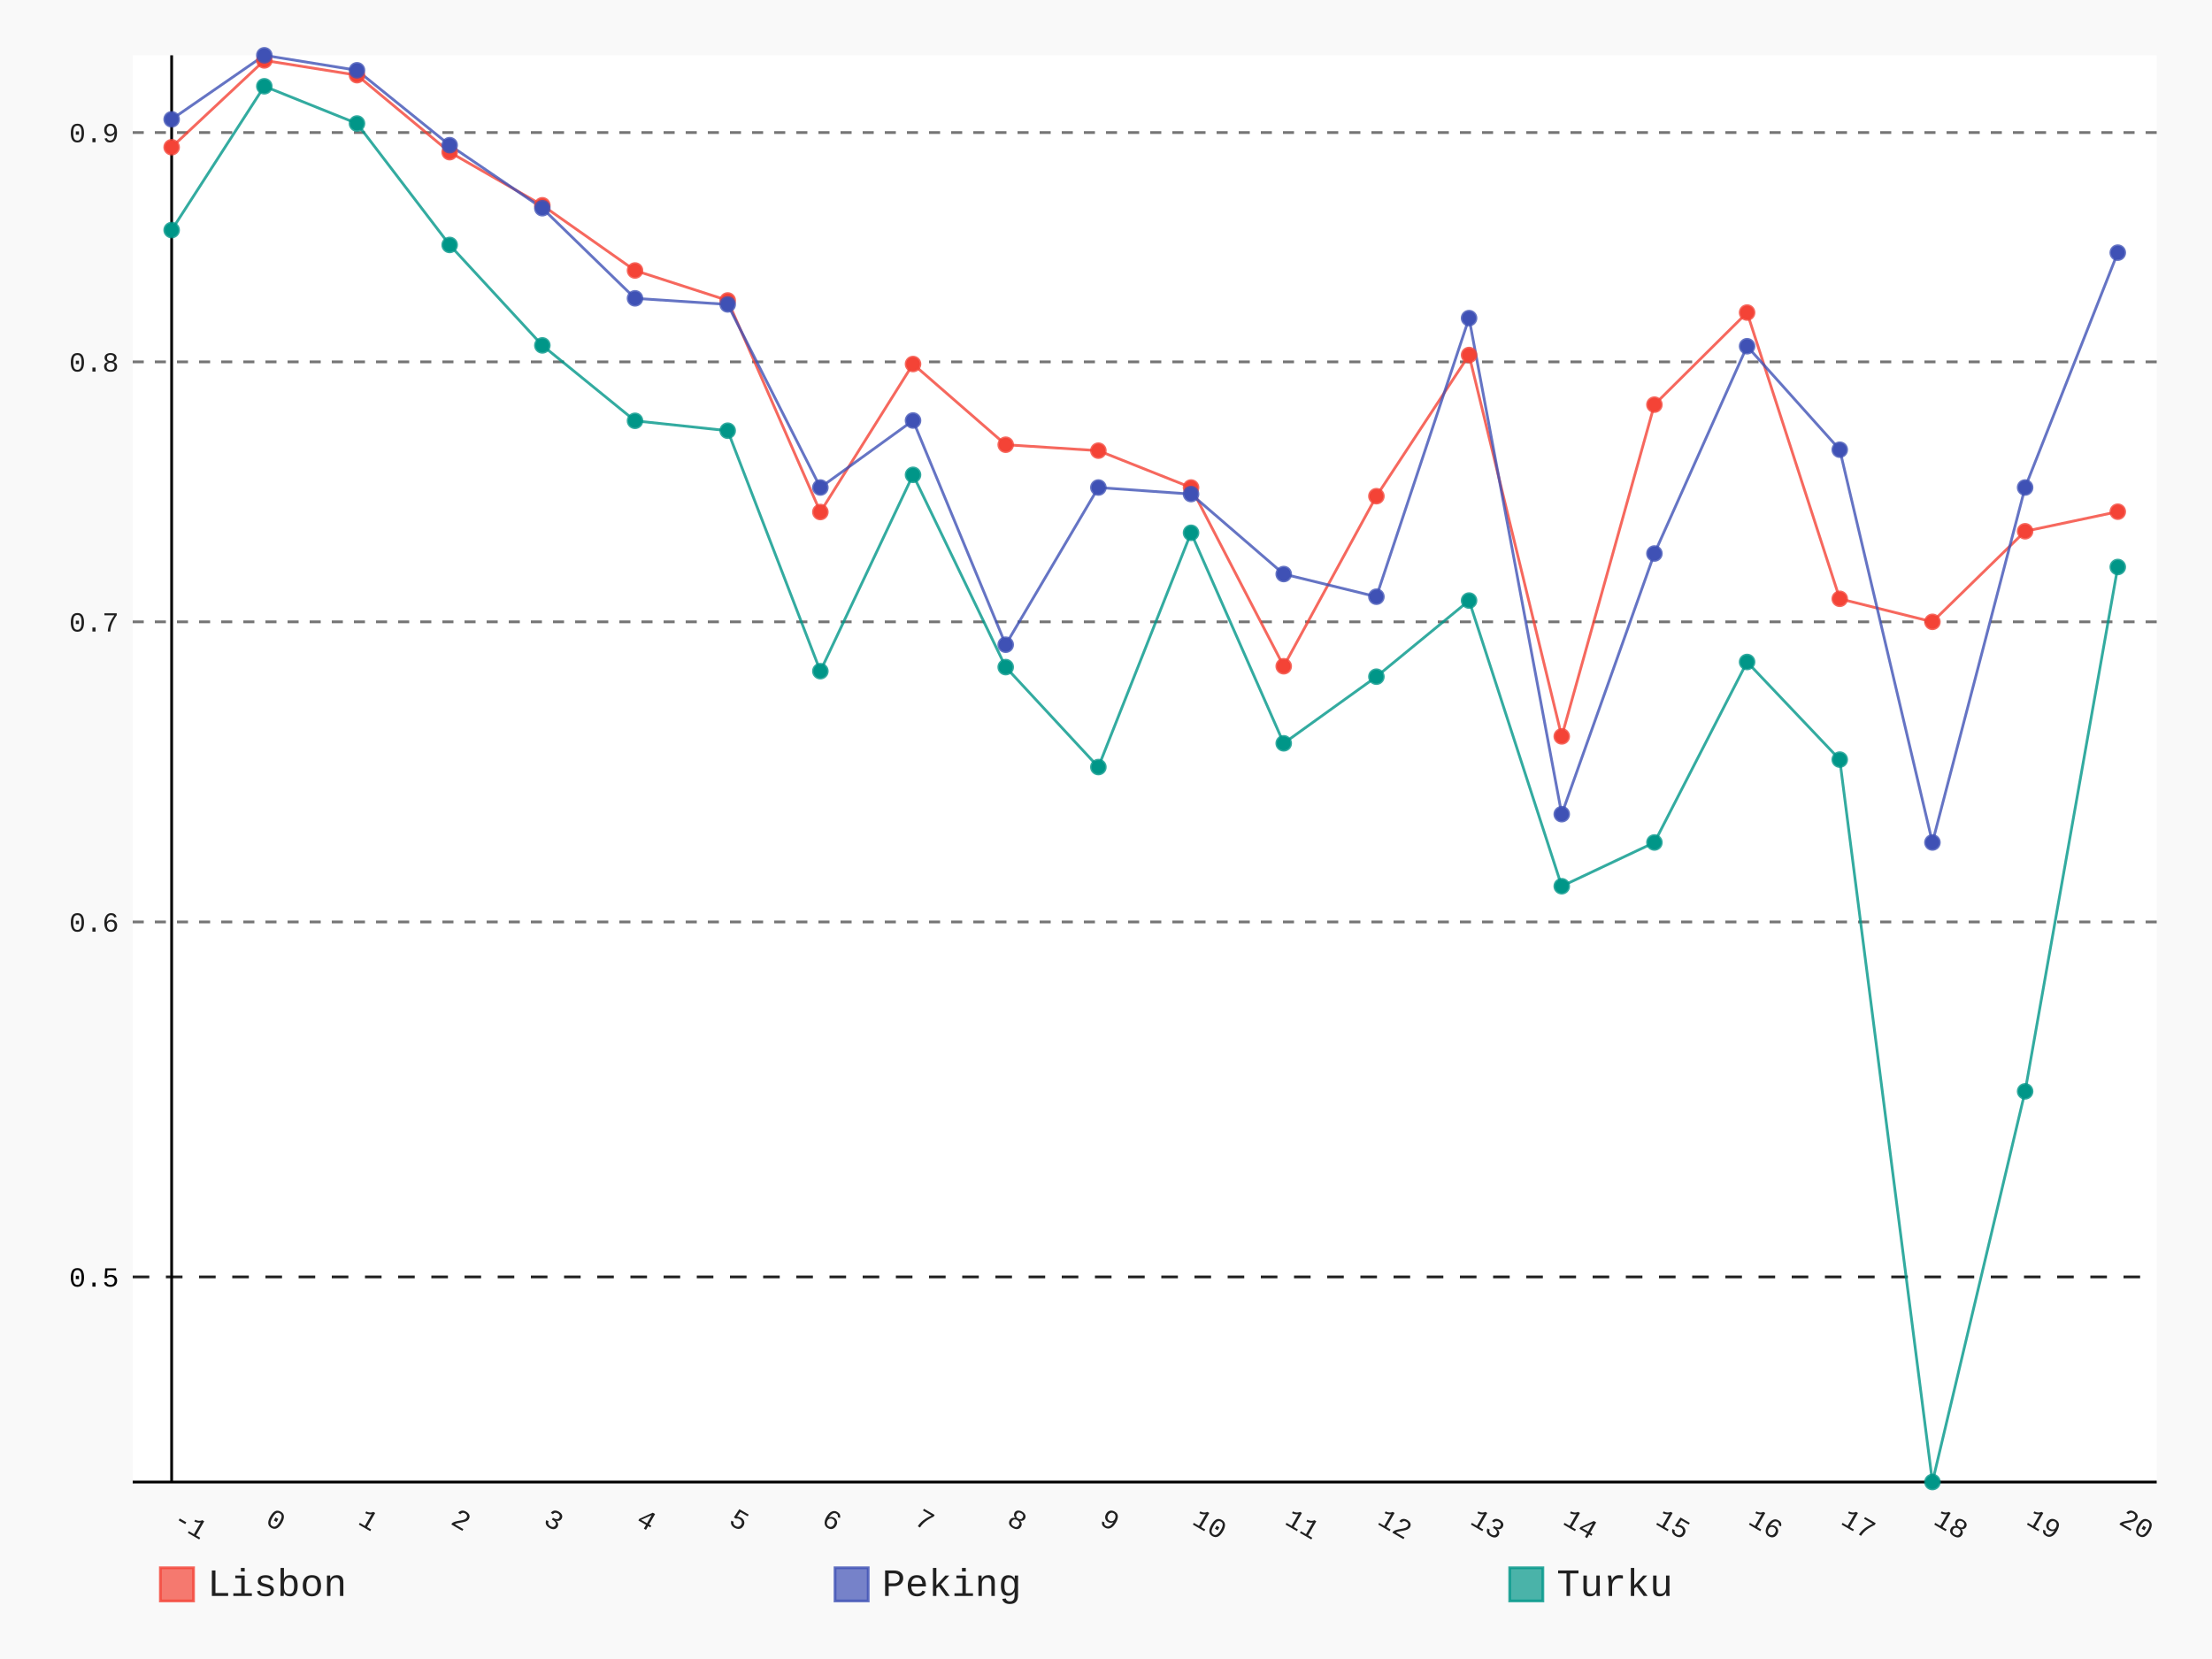
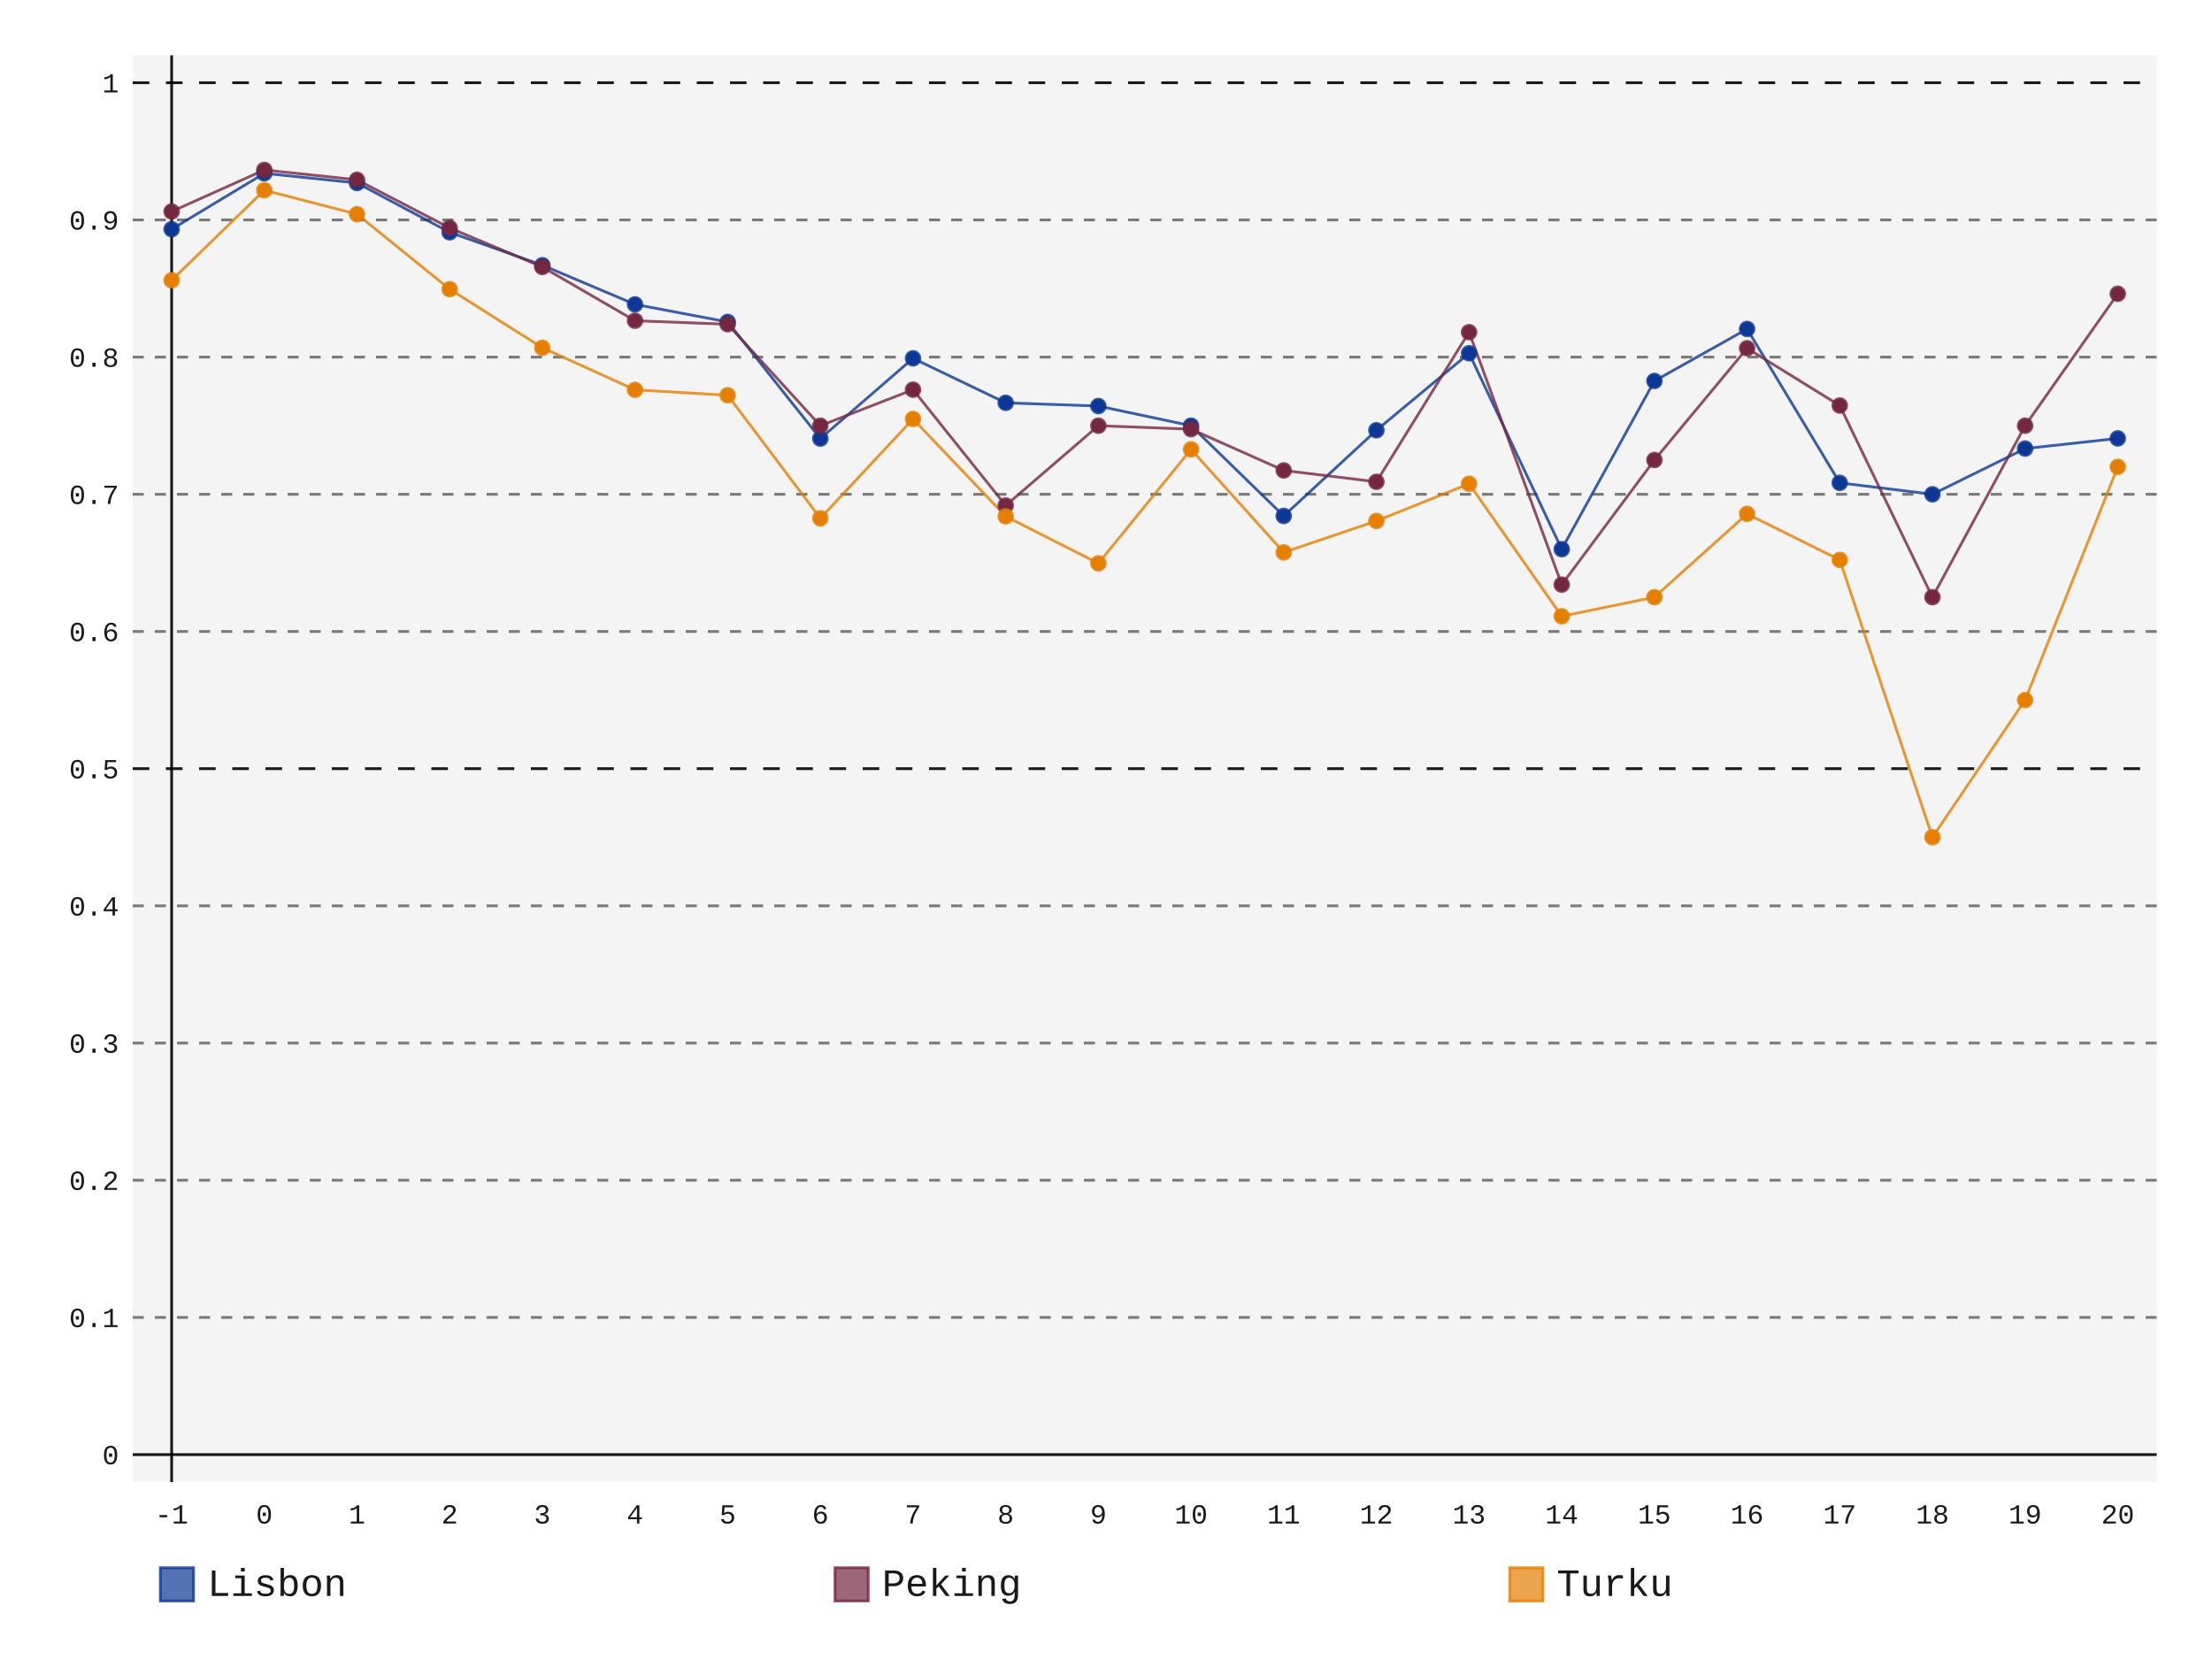
- <svg xmlns="http://www.w3.org/2000/svg" class="pygal-chart" id="chart-ff339699-7d00-42e7-9ef2-712e4671e427" viewBox="0 0 800 600">
+ <svg xmlns="http://www.w3.org/2000/svg" class="pygal-chart" id="chart-7095127e-3aaa-47a3-bba6-472138435286" viewBox="0 0 800 600">
  <defs>
-     <style type="text/css">#chart-ff339699-7d00-42e7-9ef2-712e4671e427{-webkit-user-select:none;-webkit-font-smoothing:antialiased;font-family:Consolas,"Liberation Mono",Menlo,Courier,monospace}#chart-ff339699-7d00-42e7-9ef2-712e4671e427 .title{font-family:Consolas,"Liberation Mono",Menlo,Courier,monospace;font-size:16px}#chart-ff339699-7d00-42e7-9ef2-712e4671e427 .legends .legend text{font-family:Consolas,"Liberation Mono",Menlo,Courier,monospace;font-size:14px}#chart-ff339699-7d00-42e7-9ef2-712e4671e427 .axis text{font-family:Consolas,"Liberation Mono",Menlo,Courier,monospace;font-size:10px}#chart-ff339699-7d00-42e7-9ef2-712e4671e427 .axis text.major{font-family:Consolas,"Liberation Mono",Menlo,Courier,monospace;font-size:10px}#chart-ff339699-7d00-42e7-9ef2-712e4671e427 .text-overlay text.value{font-family:Consolas,"Liberation Mono",Menlo,Courier,monospace;font-size:16px}#chart-ff339699-7d00-42e7-9ef2-712e4671e427 .text-overlay text.label{font-family:Consolas,"Liberation Mono",Menlo,Courier,monospace;font-size:10px}#chart-ff339699-7d00-42e7-9ef2-712e4671e427 .tooltip{font-family:Consolas,"Liberation Mono",Menlo,Courier,monospace;font-size:14px}#chart-ff339699-7d00-42e7-9ef2-712e4671e427 text.no_data{font-family:Consolas,"Liberation Mono",Menlo,Courier,monospace;font-size:64px}
- #chart-ff339699-7d00-42e7-9ef2-712e4671e427{background-color:rgba(249,249,249,1)}#chart-ff339699-7d00-42e7-9ef2-712e4671e427 path,#chart-ff339699-7d00-42e7-9ef2-712e4671e427 line,#chart-ff339699-7d00-42e7-9ef2-712e4671e427 rect,#chart-ff339699-7d00-42e7-9ef2-712e4671e427 circle{-webkit-transition:150ms;-moz-transition:150ms;transition:150ms}#chart-ff339699-7d00-42e7-9ef2-712e4671e427 .graph &gt; .background{fill:rgba(249,249,249,1)}#chart-ff339699-7d00-42e7-9ef2-712e4671e427 .plot &gt; .background{fill:rgba(255,255,255,1)}#chart-ff339699-7d00-42e7-9ef2-712e4671e427 .graph{fill:rgba(0,0,0,.87)}#chart-ff339699-7d00-42e7-9ef2-712e4671e427 text.no_data{fill:rgba(0,0,0,1)}#chart-ff339699-7d00-42e7-9ef2-712e4671e427 .title{fill:rgba(0,0,0,1)}#chart-ff339699-7d00-42e7-9ef2-712e4671e427 .legends .legend text{fill:rgba(0,0,0,.87)}#chart-ff339699-7d00-42e7-9ef2-712e4671e427 .legends .legend:hover text{fill:rgba(0,0,0,1)}#chart-ff339699-7d00-42e7-9ef2-712e4671e427 .axis .line{stroke:rgba(0,0,0,1)}#chart-ff339699-7d00-42e7-9ef2-712e4671e427 .axis .guide.line{stroke:rgba(0,0,0,.54)}#chart-ff339699-7d00-42e7-9ef2-712e4671e427 .axis .major.line{stroke:rgba(0,0,0,.87)}#chart-ff339699-7d00-42e7-9ef2-712e4671e427 .axis text.major{fill:rgba(0,0,0,1)}#chart-ff339699-7d00-42e7-9ef2-712e4671e427 .axis.y .guides:hover .guide.line,#chart-ff339699-7d00-42e7-9ef2-712e4671e427 .line-graph .axis.x .guides:hover .guide.line,#chart-ff339699-7d00-42e7-9ef2-712e4671e427 .stackedline-graph .axis.x .guides:hover .guide.line,#chart-ff339699-7d00-42e7-9ef2-712e4671e427 .xy-graph .axis.x .guides:hover .guide.line{stroke:rgba(0,0,0,1)}#chart-ff339699-7d00-42e7-9ef2-712e4671e427 .axis .guides:hover text{fill:rgba(0,0,0,1)}#chart-ff339699-7d00-42e7-9ef2-712e4671e427 .reactive{fill-opacity:.7;stroke-opacity:.8}#chart-ff339699-7d00-42e7-9ef2-712e4671e427 .ci{stroke:rgba(0,0,0,.87)}#chart-ff339699-7d00-42e7-9ef2-712e4671e427 .reactive.active,#chart-ff339699-7d00-42e7-9ef2-712e4671e427 .active .reactive{fill-opacity:.8;stroke-opacity:.9;stroke-width:4}#chart-ff339699-7d00-42e7-9ef2-712e4671e427 .ci .reactive.active{stroke-width:1.5}#chart-ff339699-7d00-42e7-9ef2-712e4671e427 .series text{fill:rgba(0,0,0,1)}#chart-ff339699-7d00-42e7-9ef2-712e4671e427 .tooltip rect{fill:rgba(255,255,255,1);stroke:rgba(0,0,0,1);-webkit-transition:opacity 150ms;-moz-transition:opacity 150ms;transition:opacity 150ms}#chart-ff339699-7d00-42e7-9ef2-712e4671e427 .tooltip .label{fill:rgba(0,0,0,.87)}#chart-ff339699-7d00-42e7-9ef2-712e4671e427 .tooltip .label{fill:rgba(0,0,0,.87)}#chart-ff339699-7d00-42e7-9ef2-712e4671e427 .tooltip .legend{font-size:.8em;fill:rgba(0,0,0,.54)}#chart-ff339699-7d00-42e7-9ef2-712e4671e427 .tooltip .x_label{font-size:.6em;fill:rgba(0,0,0,1)}#chart-ff339699-7d00-42e7-9ef2-712e4671e427 .tooltip .xlink{font-size:.5em;text-decoration:underline}#chart-ff339699-7d00-42e7-9ef2-712e4671e427 .tooltip .value{font-size:1.5em}#chart-ff339699-7d00-42e7-9ef2-712e4671e427 .bound{font-size:.5em}#chart-ff339699-7d00-42e7-9ef2-712e4671e427 .max-value{font-size:.75em;fill:rgba(0,0,0,.54)}#chart-ff339699-7d00-42e7-9ef2-712e4671e427 .map-element{fill:rgba(255,255,255,1);stroke:rgba(0,0,0,.54) !important}#chart-ff339699-7d00-42e7-9ef2-712e4671e427 .map-element .reactive{fill-opacity:inherit;stroke-opacity:inherit}#chart-ff339699-7d00-42e7-9ef2-712e4671e427 .color-0,#chart-ff339699-7d00-42e7-9ef2-712e4671e427 .color-0 a:visited{stroke:#F44336;fill:#F44336}#chart-ff339699-7d00-42e7-9ef2-712e4671e427 .color-1,#chart-ff339699-7d00-42e7-9ef2-712e4671e427 .color-1 a:visited{stroke:#3F51B5;fill:#3F51B5}#chart-ff339699-7d00-42e7-9ef2-712e4671e427 .color-2,#chart-ff339699-7d00-42e7-9ef2-712e4671e427 .color-2 a:visited{stroke:#009688;fill:#009688}#chart-ff339699-7d00-42e7-9ef2-712e4671e427 .text-overlay .color-0 text{fill:black}#chart-ff339699-7d00-42e7-9ef2-712e4671e427 .text-overlay .color-1 text{fill:black}#chart-ff339699-7d00-42e7-9ef2-712e4671e427 .text-overlay .color-2 text{fill:black}
- #chart-ff339699-7d00-42e7-9ef2-712e4671e427 text.no_data{text-anchor:middle}#chart-ff339699-7d00-42e7-9ef2-712e4671e427 .guide.line{fill:none}#chart-ff339699-7d00-42e7-9ef2-712e4671e427 .centered{text-anchor:middle}#chart-ff339699-7d00-42e7-9ef2-712e4671e427 .title{text-anchor:middle}#chart-ff339699-7d00-42e7-9ef2-712e4671e427 .legends .legend text{fill-opacity:1}#chart-ff339699-7d00-42e7-9ef2-712e4671e427 .axis.x text{text-anchor:middle}#chart-ff339699-7d00-42e7-9ef2-712e4671e427 .axis.x:not(.web) text[transform]{text-anchor:start}#chart-ff339699-7d00-42e7-9ef2-712e4671e427 .axis.x:not(.web) text[transform].backwards{text-anchor:end}#chart-ff339699-7d00-42e7-9ef2-712e4671e427 .axis.y text{text-anchor:end}#chart-ff339699-7d00-42e7-9ef2-712e4671e427 .axis.y text[transform].backwards{text-anchor:start}#chart-ff339699-7d00-42e7-9ef2-712e4671e427 .axis.y2 text{text-anchor:start}#chart-ff339699-7d00-42e7-9ef2-712e4671e427 .axis.y2 text[transform].backwards{text-anchor:end}#chart-ff339699-7d00-42e7-9ef2-712e4671e427 .axis .guide.line{stroke-dasharray:4,4}#chart-ff339699-7d00-42e7-9ef2-712e4671e427 .axis .major.guide.line{stroke-dasharray:6,6}#chart-ff339699-7d00-42e7-9ef2-712e4671e427 .horizontal .axis.y .guide.line,#chart-ff339699-7d00-42e7-9ef2-712e4671e427 .horizontal .axis.y2 .guide.line,#chart-ff339699-7d00-42e7-9ef2-712e4671e427 .vertical .axis.x .guide.line{opacity:0}#chart-ff339699-7d00-42e7-9ef2-712e4671e427 .horizontal .axis.always_show .guide.line,#chart-ff339699-7d00-42e7-9ef2-712e4671e427 .vertical .axis.always_show .guide.line{opacity:1 !important}#chart-ff339699-7d00-42e7-9ef2-712e4671e427 .axis.y .guides:hover .guide.line,#chart-ff339699-7d00-42e7-9ef2-712e4671e427 .axis.y2 .guides:hover .guide.line,#chart-ff339699-7d00-42e7-9ef2-712e4671e427 .axis.x .guides:hover .guide.line{opacity:1}#chart-ff339699-7d00-42e7-9ef2-712e4671e427 .axis .guides:hover text{opacity:1}#chart-ff339699-7d00-42e7-9ef2-712e4671e427 .nofill{fill:none}#chart-ff339699-7d00-42e7-9ef2-712e4671e427 .subtle-fill{fill-opacity:.2}#chart-ff339699-7d00-42e7-9ef2-712e4671e427 .dot{stroke-width:1px;fill-opacity:1}#chart-ff339699-7d00-42e7-9ef2-712e4671e427 .dot.active{stroke-width:5px}#chart-ff339699-7d00-42e7-9ef2-712e4671e427 .dot.negative{fill:transparent}#chart-ff339699-7d00-42e7-9ef2-712e4671e427 text,#chart-ff339699-7d00-42e7-9ef2-712e4671e427 tspan{stroke:none !important}#chart-ff339699-7d00-42e7-9ef2-712e4671e427 .series text.active{opacity:1}#chart-ff339699-7d00-42e7-9ef2-712e4671e427 .tooltip rect{fill-opacity:.95;stroke-width:.5}#chart-ff339699-7d00-42e7-9ef2-712e4671e427 .tooltip text{fill-opacity:1}#chart-ff339699-7d00-42e7-9ef2-712e4671e427 .showable{visibility:hidden}#chart-ff339699-7d00-42e7-9ef2-712e4671e427 .showable.shown{visibility:visible}#chart-ff339699-7d00-42e7-9ef2-712e4671e427 .gauge-background{fill:rgba(229,229,229,1);stroke:none}#chart-ff339699-7d00-42e7-9ef2-712e4671e427 .bg-lines{stroke:rgba(249,249,249,1);stroke-width:2px}</style>
+     <style type="text/css">#chart-7095127e-3aaa-47a3-bba6-472138435286{-webkit-user-select:none;-webkit-font-smoothing:antialiased;font-family:Consolas,"Liberation Mono",Menlo,Courier,monospace}#chart-7095127e-3aaa-47a3-bba6-472138435286 .title{font-family:Consolas,"Liberation Mono",Menlo,Courier,monospace;font-size:16px}#chart-7095127e-3aaa-47a3-bba6-472138435286 .legends .legend text{font-family:Consolas,"Liberation Mono",Menlo,Courier,monospace;font-size:14px}#chart-7095127e-3aaa-47a3-bba6-472138435286 .axis text{font-family:Consolas,"Liberation Mono",Menlo,Courier,monospace;font-size:10px}#chart-7095127e-3aaa-47a3-bba6-472138435286 .axis text.major{font-family:Consolas,"Liberation Mono",Menlo,Courier,monospace;font-size:10px}#chart-7095127e-3aaa-47a3-bba6-472138435286 .text-overlay text.value{font-family:Consolas,"Liberation Mono",Menlo,Courier,monospace;font-size:16px}#chart-7095127e-3aaa-47a3-bba6-472138435286 .text-overlay text.label{font-family:Consolas,"Liberation Mono",Menlo,Courier,monospace;font-size:10px}#chart-7095127e-3aaa-47a3-bba6-472138435286 .tooltip{font-family:Consolas,"Liberation Mono",Menlo,Courier,monospace;font-size:14px}#chart-7095127e-3aaa-47a3-bba6-472138435286 text.no_data{font-family:Consolas,"Liberation Mono",Menlo,Courier,monospace;font-size:64px}
+ #chart-7095127e-3aaa-47a3-bba6-472138435286{background-color:transparent}#chart-7095127e-3aaa-47a3-bba6-472138435286 path,#chart-7095127e-3aaa-47a3-bba6-472138435286 line,#chart-7095127e-3aaa-47a3-bba6-472138435286 rect,#chart-7095127e-3aaa-47a3-bba6-472138435286 circle{-webkit-transition:150ms;-moz-transition:150ms;transition:150ms}#chart-7095127e-3aaa-47a3-bba6-472138435286 .graph &gt; .background{fill:transparent}#chart-7095127e-3aaa-47a3-bba6-472138435286 .plot &gt; .background{fill:rgba(240,240,240,0.7)}#chart-7095127e-3aaa-47a3-bba6-472138435286 .graph{fill:rgba(0,0,0,0.9)}#chart-7095127e-3aaa-47a3-bba6-472138435286 text.no_data{fill:rgba(0,0,0,0.9)}#chart-7095127e-3aaa-47a3-bba6-472138435286 .title{fill:rgba(0,0,0,0.9)}#chart-7095127e-3aaa-47a3-bba6-472138435286 .legends .legend text{fill:rgba(0,0,0,0.9)}#chart-7095127e-3aaa-47a3-bba6-472138435286 .legends .legend:hover text{fill:rgba(0,0,0,0.9)}#chart-7095127e-3aaa-47a3-bba6-472138435286 .axis .line{stroke:rgba(0,0,0,0.9)}#chart-7095127e-3aaa-47a3-bba6-472138435286 .axis .guide.line{stroke:rgba(0,0,0,0.5)}#chart-7095127e-3aaa-47a3-bba6-472138435286 .axis .major.line{stroke:rgba(0,0,0,0.9)}#chart-7095127e-3aaa-47a3-bba6-472138435286 .axis text.major{fill:rgba(0,0,0,0.9)}#chart-7095127e-3aaa-47a3-bba6-472138435286 .axis.y .guides:hover .guide.line,#chart-7095127e-3aaa-47a3-bba6-472138435286 .line-graph .axis.x .guides:hover .guide.line,#chart-7095127e-3aaa-47a3-bba6-472138435286 .stackedline-graph .axis.x .guides:hover .guide.line,#chart-7095127e-3aaa-47a3-bba6-472138435286 .xy-graph .axis.x .guides:hover .guide.line{stroke:rgba(0,0,0,0.9)}#chart-7095127e-3aaa-47a3-bba6-472138435286 .axis .guides:hover text{fill:rgba(0,0,0,0.9)}#chart-7095127e-3aaa-47a3-bba6-472138435286 .reactive{fill-opacity:.7;stroke-opacity:.8}#chart-7095127e-3aaa-47a3-bba6-472138435286 .ci{stroke:rgba(0,0,0,0.9)}#chart-7095127e-3aaa-47a3-bba6-472138435286 .reactive.active,#chart-7095127e-3aaa-47a3-bba6-472138435286 .active .reactive{fill-opacity:.8;stroke-opacity:.9;stroke-width:4}#chart-7095127e-3aaa-47a3-bba6-472138435286 .ci .reactive.active{stroke-width:1.5}#chart-7095127e-3aaa-47a3-bba6-472138435286 .series text{fill:rgba(0,0,0,0.9)}#chart-7095127e-3aaa-47a3-bba6-472138435286 .tooltip rect{fill:rgba(240,240,240,0.7);stroke:rgba(0,0,0,0.9);-webkit-transition:opacity 150ms;-moz-transition:opacity 150ms;transition:opacity 150ms}#chart-7095127e-3aaa-47a3-bba6-472138435286 .tooltip .label{fill:rgba(0,0,0,0.9)}#chart-7095127e-3aaa-47a3-bba6-472138435286 .tooltip .label{fill:rgba(0,0,0,0.9)}#chart-7095127e-3aaa-47a3-bba6-472138435286 .tooltip .legend{font-size:.8em;fill:rgba(0,0,0,0.5)}#chart-7095127e-3aaa-47a3-bba6-472138435286 .tooltip .x_label{font-size:.6em;fill:rgba(0,0,0,0.9)}#chart-7095127e-3aaa-47a3-bba6-472138435286 .tooltip .xlink{font-size:.5em;text-decoration:underline}#chart-7095127e-3aaa-47a3-bba6-472138435286 .tooltip .value{font-size:1.5em}#chart-7095127e-3aaa-47a3-bba6-472138435286 .bound{font-size:.5em}#chart-7095127e-3aaa-47a3-bba6-472138435286 .max-value{font-size:.75em;fill:rgba(0,0,0,0.5)}#chart-7095127e-3aaa-47a3-bba6-472138435286 .map-element{fill:rgba(240,240,240,0.7);stroke:rgba(0,0,0,0.5) !important}#chart-7095127e-3aaa-47a3-bba6-472138435286 .map-element .reactive{fill-opacity:inherit;stroke-opacity:inherit}#chart-7095127e-3aaa-47a3-bba6-472138435286 .color-0,#chart-7095127e-3aaa-47a3-bba6-472138435286 .color-0 a:visited{stroke:rgb(12,55,149);fill:rgb(12,55,149)}#chart-7095127e-3aaa-47a3-bba6-472138435286 .color-1,#chart-7095127e-3aaa-47a3-bba6-472138435286 .color-1 a:visited{stroke:rgb(117,38,65);fill:rgb(117,38,65)}#chart-7095127e-3aaa-47a3-bba6-472138435286 .color-2,#chart-7095127e-3aaa-47a3-bba6-472138435286 .color-2 a:visited{stroke:rgb(228,127,0);fill:rgb(228,127,0)}#chart-7095127e-3aaa-47a3-bba6-472138435286 .text-overlay .color-0 text{fill:black}#chart-7095127e-3aaa-47a3-bba6-472138435286 .text-overlay .color-1 text{fill:black}#chart-7095127e-3aaa-47a3-bba6-472138435286 .text-overlay .color-2 text{fill:black}
+ #chart-7095127e-3aaa-47a3-bba6-472138435286 text.no_data{text-anchor:middle}#chart-7095127e-3aaa-47a3-bba6-472138435286 .guide.line{fill:none}#chart-7095127e-3aaa-47a3-bba6-472138435286 .centered{text-anchor:middle}#chart-7095127e-3aaa-47a3-bba6-472138435286 .title{text-anchor:middle}#chart-7095127e-3aaa-47a3-bba6-472138435286 .legends .legend text{fill-opacity:1}#chart-7095127e-3aaa-47a3-bba6-472138435286 .axis.x text{text-anchor:middle}#chart-7095127e-3aaa-47a3-bba6-472138435286 .axis.x:not(.web) text[transform]{text-anchor:start}#chart-7095127e-3aaa-47a3-bba6-472138435286 .axis.x:not(.web) text[transform].backwards{text-anchor:end}#chart-7095127e-3aaa-47a3-bba6-472138435286 .axis.y text{text-anchor:end}#chart-7095127e-3aaa-47a3-bba6-472138435286 .axis.y text[transform].backwards{text-anchor:start}#chart-7095127e-3aaa-47a3-bba6-472138435286 .axis.y2 text{text-anchor:start}#chart-7095127e-3aaa-47a3-bba6-472138435286 .axis.y2 text[transform].backwards{text-anchor:end}#chart-7095127e-3aaa-47a3-bba6-472138435286 .axis .guide.line{stroke-dasharray:4,4}#chart-7095127e-3aaa-47a3-bba6-472138435286 .axis .major.guide.line{stroke-dasharray:6,6}#chart-7095127e-3aaa-47a3-bba6-472138435286 .horizontal .axis.y .guide.line,#chart-7095127e-3aaa-47a3-bba6-472138435286 .horizontal .axis.y2 .guide.line,#chart-7095127e-3aaa-47a3-bba6-472138435286 .vertical .axis.x .guide.line{opacity:0}#chart-7095127e-3aaa-47a3-bba6-472138435286 .horizontal .axis.always_show .guide.line,#chart-7095127e-3aaa-47a3-bba6-472138435286 .vertical .axis.always_show .guide.line{opacity:1 !important}#chart-7095127e-3aaa-47a3-bba6-472138435286 .axis.y .guides:hover .guide.line,#chart-7095127e-3aaa-47a3-bba6-472138435286 .axis.y2 .guides:hover .guide.line,#chart-7095127e-3aaa-47a3-bba6-472138435286 .axis.x .guides:hover .guide.line{opacity:1}#chart-7095127e-3aaa-47a3-bba6-472138435286 .axis .guides:hover text{opacity:1}#chart-7095127e-3aaa-47a3-bba6-472138435286 .nofill{fill:none}#chart-7095127e-3aaa-47a3-bba6-472138435286 .subtle-fill{fill-opacity:.2}#chart-7095127e-3aaa-47a3-bba6-472138435286 .dot{stroke-width:1px;fill-opacity:1}#chart-7095127e-3aaa-47a3-bba6-472138435286 .dot.active{stroke-width:5px}#chart-7095127e-3aaa-47a3-bba6-472138435286 .dot.negative{fill:transparent}#chart-7095127e-3aaa-47a3-bba6-472138435286 text,#chart-7095127e-3aaa-47a3-bba6-472138435286 tspan{stroke:none !important}#chart-7095127e-3aaa-47a3-bba6-472138435286 .series text.active{opacity:1}#chart-7095127e-3aaa-47a3-bba6-472138435286 .tooltip rect{fill-opacity:.95;stroke-width:.5}#chart-7095127e-3aaa-47a3-bba6-472138435286 .tooltip text{fill-opacity:1}#chart-7095127e-3aaa-47a3-bba6-472138435286 .showable{visibility:hidden}#chart-7095127e-3aaa-47a3-bba6-472138435286 .showable.shown{visibility:visible}#chart-7095127e-3aaa-47a3-bba6-472138435286 .gauge-background{fill:rgba(229,229,229,1);stroke:none}#chart-7095127e-3aaa-47a3-bba6-472138435286 .bg-lines{stroke:transparent;stroke-width:2px}</style>
  </defs>
  <g class="graph line-graph vertical">
    <rect class="background" height="600" width="800" x="0" y="0" />
    <g class="plot" transform="translate(48, 20)">
      <rect class="background" height="516.0" width="732.0" x="0" y="0" />
      <g class="axis y">
-         <path class="line" d="M0 516 h732" />
-         <g class="logarithmic guides">
-           <path class="major guide line" d="M0 441.813 h732" />
-           <text class="major" x="-5" y="445.313">0.5</text>
-         </g>
-         <g class="logarithmic guides">
-           <path class="guide line" d="M0 313.436 h732" />
-           <text class="" x="-5" y="316.936">0.6</text>
-         </g>
-         <g class="logarithmic guides">
-           <path class="guide line" d="M0 204.895 h732" />
-           <text class="" x="-5" y="208.395">0.7</text>
-         </g>
-         <g class="logarithmic guides">
-           <path class="guide line" d="M0 110.872 h732" />
-           <text class="" x="-5" y="114.372">0.8</text>
-         </g>
-         <g class="logarithmic guides">
-           <path class="guide line" d="M0 27.938 h732" />
-           <text class="" x="-5" y="31.438">0.9</text>
+         <g class="guides">
+           <path class="axis major line" d="M0 506.077 h732" />
+           <text class="major" x="-5" y="509.577">0</text>
+         </g>
+         <g class="guides">
+           <path class="guide line" d="M0 456.462 h732" />
+           <text class="" x="-5" y="459.962">0.1</text>
+         </g>
+         <g class="guides">
+           <path class="guide line" d="M0 406.846 h732" />
+           <text class="" x="-5" y="410.346">0.2</text>
+         </g>
+         <g class="guides">
+           <path class="guide line" d="M0 357.231 h732" />
+           <text class="" x="-5" y="360.731">0.3</text>
+         </g>
+         <g class="guides">
+           <path class="guide line" d="M0 307.615 h732" />
+           <text class="" x="-5" y="311.115">0.4</text>
+         </g>
+         <g class="guides">
+           <path class="major guide line" d="M0 258 h732" />
+           <text class="major" x="-5" y="261.5">0.5</text>
+         </g>
+         <g class="guides">
+           <path class="guide line" d="M0 208.385 h732" />
+           <text class="" x="-5" y="211.885">0.6</text>
+         </g>
+         <g class="guides">
+           <path class="guide line" d="M0 158.769 h732" />
+           <text class="" x="-5" y="162.269">0.7</text>
+         </g>
+         <g class="guides">
+           <path class="guide line" d="M0 109.154 h732" />
+           <text class="" x="-5" y="112.654">0.8</text>
+         </g>
+         <g class="guides">
+           <path class="guide line" d="M0 59.538 h732" />
+           <text class="" x="-5" y="63.038">0.9</text>
+         </g>
+         <g class="guides">
+           <path class="major guide line" d="M0 9.923 h732" />
+           <text class="major" x="-5" y="13.423">1</text>
        </g>
      </g>
      <g class="axis x">
        <g class="guides">
          <path class="line" d="M14.077 0 v516" />
-           <text class="" transform="rotate(30 14.07692 531)" x="14.077" y="531.0">-1</text>
+           <text class="" x="14.077" y="531.0">-1</text>
        </g>
        <g class="guides">
          <path class="axis guide line" d="M47.593 0 v516" />
-           <text class="" transform="rotate(30 47.59341 531)" x="47.593" y="531.0">0</text>
+           <text class="" x="47.593" y="531.0">0</text>
        </g>
        <g class="guides">
          <path class="guide line" d="M81.11 0 v516" />
-           <text class="" transform="rotate(30 81.10989 531)" x="81.11" y="531.0">1</text>
+           <text class="" x="81.11" y="531.0">1</text>
        </g>
        <g class="guides">
          <path class="guide line" d="M114.626 0 v516" />
-           <text class="" transform="rotate(30 114.6264 531)" x="114.626" y="531.0">2</text>
+           <text class="" x="114.626" y="531.0">2</text>
        </g>
        <g class="guides">
          <path class="guide line" d="M148.143 0 v516" />
-           <text class="" transform="rotate(30 148.1429 531)" x="148.143" y="531.0">3</text>
+           <text class="" x="148.143" y="531.0">3</text>
        </g>
        <g class="guides">
          <path class="guide line" d="M181.659 0 v516" />
-           <text class="" transform="rotate(30 181.6593 531)" x="181.659" y="531.0">4</text>
+           <text class="" x="181.659" y="531.0">4</text>
        </g>
        <g class="guides">
          <path class="guide line" d="M215.176 0 v516" />
-           <text class="" transform="rotate(30 215.1758 531)" x="215.176" y="531.0">5</text>
+           <text class="" x="215.176" y="531.0">5</text>
        </g>
        <g class="guides">
          <path class="guide line" d="M248.692 0 v516" />
-           <text class="" transform="rotate(30 248.6923 531)" x="248.692" y="531.0">6</text>
+           <text class="" x="248.692" y="531.0">6</text>
        </g>
        <g class="guides">
          <path class="guide line" d="M282.209 0 v516" />
-           <text class="" transform="rotate(30 282.2088 531)" x="282.209" y="531.0">7</text>
+           <text class="" x="282.209" y="531.0">7</text>
        </g>
        <g class="guides">
          <path class="guide line" d="M315.725 0 v516" />
-           <text class="" transform="rotate(30 315.7253 531)" x="315.725" y="531.0">8</text>
+           <text class="" x="315.725" y="531.0">8</text>
        </g>
        <g class="guides">
          <path class="guide line" d="M349.242 0 v516" />
-           <text class="" transform="rotate(30 349.2418 531)" x="349.242" y="531.0">9</text>
+           <text class="" x="349.242" y="531.0">9</text>
        </g>
        <g class="guides">
          <path class="guide line" d="M382.758 0 v516" />
-           <text class="" transform="rotate(30 382.7582 531)" x="382.758" y="531.0">10</text>
+           <text class="" x="382.758" y="531.0">10</text>
        </g>
        <g class="guides">
          <path class="guide line" d="M416.275 0 v516" />
-           <text class="" transform="rotate(30 416.2747 531)" x="416.275" y="531.0">11</text>
+           <text class="" x="416.275" y="531.0">11</text>
        </g>
        <g class="guides">
          <path class="guide line" d="M449.791 0 v516" />
-           <text class="" transform="rotate(30 449.7912 531)" x="449.791" y="531.0">12</text>
+           <text class="" x="449.791" y="531.0">12</text>
        </g>
        <g class="guides">
          <path class="guide line" d="M483.308 0 v516" />
-           <text class="" transform="rotate(30 483.3077 531)" x="483.308" y="531.0">13</text>
+           <text class="" x="483.308" y="531.0">13</text>
        </g>
        <g class="guides">
          <path class="guide line" d="M516.824 0 v516" />
-           <text class="" transform="rotate(30 516.8242 531)" x="516.824" y="531.0">14</text>
+           <text class="" x="516.824" y="531.0">14</text>
        </g>
        <g class="guides">
          <path class="guide line" d="M550.341 0 v516" />
-           <text class="" transform="rotate(30 550.3407 531)" x="550.341" y="531.0">15</text>
+           <text class="" x="550.341" y="531.0">15</text>
        </g>
        <g class="guides">
          <path class="guide line" d="M583.857 0 v516" />
-           <text class="" transform="rotate(30 583.8571 531)" x="583.857" y="531.0">16</text>
+           <text class="" x="583.857" y="531.0">16</text>
        </g>
        <g class="guides">
          <path class="guide line" d="M617.374 0 v516" />
-           <text class="" transform="rotate(30 617.3736 531)" x="617.374" y="531.0">17</text>
+           <text class="" x="617.374" y="531.0">17</text>
        </g>
        <g class="guides">
          <path class="guide line" d="M650.89 0 v516" />
-           <text class="" transform="rotate(30 650.8901 531)" x="650.89" y="531.0">18</text>
+           <text class="" x="650.89" y="531.0">18</text>
        </g>
        <g class="guides">
          <path class="guide line" d="M684.407 0 v516" />
-           <text class="" transform="rotate(30 684.4066 531)" x="684.407" y="531.0">19</text>
+           <text class="" x="684.407" y="531.0">19</text>
        </g>
        <g class="guides">
          <path class="guide line" d="M717.923 0 v516" />
-           <text class="" transform="rotate(30 717.9231 531)" x="717.923" y="531.0">20</text>
+           <text class="" x="717.923" y="531.0">20</text>
        </g>
      </g>
      <g class="series serie-0 color-0">
-         <path class="line reactive nofill" d="M14.077 33.248 L47.593 1.846 81.11 7.189 114.626 35.033 148.143 54.248 181.659 77.826 215.176 88.667 248.692 165.182 282.209 111.658 315.725 140.839 349.242 142.987 382.758 156.315 416.275 220.959 449.791 159.451 483.308 108.397 516.824 246.326 550.341 126.348 583.857 93.045 617.374 196.562 650.89 204.895 684.407 172.139 717.923 165.062" />
+         <path class="line reactive nofill" d="M14.077 62.893 L47.593 42.681 81.11 46.184 114.626 64.016 148.143 75.916 181.659 90.082 215.176 96.437 248.692 138.618 282.209 109.597 315.725 125.692 349.242 126.851 382.758 133.962 416.275 166.603 449.791 135.615 483.308 107.756 516.824 178.615 550.341 117.783 583.857 98.976 617.374 154.635 650.89 158.769 684.407 142.231 717.923 138.556" />
      </g>
      <g class="series serie-1 color-1">
-         <path class="line reactive nofill" d="M14.077 23.153 L47.593 0 81.11 5.418 114.626 32.503 148.143 55.3 181.659 87.899 215.176 90.092 248.692 156.315 282.209 132.087 315.725 213.167 349.242 156.315 382.758 158.69 416.275 187.614 449.791 195.809 483.308 95.048 516.824 274.462 550.341 180.186 583.857 105.216 617.374 142.642 650.89 284.692 684.407 156.315 717.923 71.378" />
+         <path class="line reactive nofill" d="M14.077 56.493 L47.593 41.465 81.11 45.026 114.626 62.424 148.143 76.558 181.659 95.991 215.176 97.266 248.692 133.962 282.209 120.935 315.725 162.826 349.242 133.962 382.758 135.214 416.275 150.14 449.791 154.259 483.308 100.133 516.824 191.443 550.341 146.365 583.857 105.953 617.374 126.665 650.89 195.981 684.407 133.962 717.923 86.254" />
      </g>
      <g class="series serie-2 color-2">
-         <path class="line reactive nofill" d="M14.077 63.208 L47.593 11.201 81.11 24.669 114.626 68.587 148.143 104.913 181.659 132.191 215.176 135.767 248.692 222.74 282.209 151.728 315.725 221.27 349.242 257.421 382.758 172.691 416.275 248.829 449.791 224.73 483.308 197.199 516.824 300.516 550.341 284.692 583.857 219.413 617.374 254.725 650.89 516 684.407 374.703 717.923 185.059" />
+         <path class="line reactive nofill" d="M14.077 81.355 L47.593 48.797 81.11 57.461 114.626 84.587 148.143 105.78 181.659 120.991 215.176 122.942 248.692 167.461 282.209 131.529 315.725 166.753 349.242 183.735 382.758 142.516 416.275 179.778 449.791 168.417 483.308 154.953 516.824 202.872 550.341 195.981 583.857 165.857 617.374 182.498 650.89 282.808 684.407 233.192 717.923 148.846" />
      </g>
    </g>
    <g class="titles" />
    <g class="plot overlay" transform="translate(48, 20)">
      <g class="series serie-0 color-0">
        <g class="dots">
-           <circle class="dot reactive tooltip-trigger" cx="14.077" cy="33.248" r="2.5" />
-         </g>
-         <g class="dots">
-           <circle class="dot reactive tooltip-trigger" cx="47.593" cy="1.846" r="2.5" />
-         </g>
-         <g class="dots">
-           <circle class="dot reactive tooltip-trigger" cx="81.11" cy="7.189" r="2.5" />
-         </g>
-         <g class="dots">
-           <circle class="dot reactive tooltip-trigger" cx="114.626" cy="35.033" r="2.5" />
-         </g>
-         <g class="dots">
-           <circle class="dot reactive tooltip-trigger" cx="148.143" cy="54.248" r="2.5" />
-         </g>
-         <g class="dots">
-           <circle class="dot reactive tooltip-trigger" cx="181.659" cy="77.826" r="2.5" />
-         </g>
-         <g class="dots">
-           <circle class="dot reactive tooltip-trigger" cx="215.176" cy="88.667" r="2.5" />
-         </g>
-         <g class="dots">
-           <circle class="dot reactive tooltip-trigger" cx="248.692" cy="165.182" r="2.5" />
-         </g>
-         <g class="dots">
-           <circle class="dot reactive tooltip-trigger" cx="282.209" cy="111.658" r="2.5" />
-         </g>
-         <g class="dots">
-           <circle class="dot reactive tooltip-trigger" cx="315.725" cy="140.839" r="2.5" />
-         </g>
-         <g class="dots">
-           <circle class="dot reactive tooltip-trigger" cx="349.242" cy="142.987" r="2.5" />
-         </g>
-         <g class="dots">
-           <circle class="dot reactive tooltip-trigger" cx="382.758" cy="156.315" r="2.5" />
-         </g>
-         <g class="dots">
-           <circle class="dot reactive tooltip-trigger" cx="416.275" cy="220.959" r="2.5" />
-         </g>
-         <g class="dots">
-           <circle class="dot reactive tooltip-trigger" cx="449.791" cy="159.451" r="2.5" />
-         </g>
-         <g class="dots">
-           <circle class="dot reactive tooltip-trigger" cx="483.308" cy="108.397" r="2.5" />
-         </g>
-         <g class="dots">
-           <circle class="dot reactive tooltip-trigger" cx="516.824" cy="246.326" r="2.5" />
-         </g>
-         <g class="dots">
-           <circle class="dot reactive tooltip-trigger" cx="550.341" cy="126.348" r="2.5" />
-         </g>
-         <g class="dots">
-           <circle class="dot reactive tooltip-trigger" cx="583.857" cy="93.045" r="2.5" />
-         </g>
-         <g class="dots">
-           <circle class="dot reactive tooltip-trigger" cx="617.374" cy="196.562" r="2.5" />
-         </g>
-         <g class="dots">
-           <circle class="dot reactive tooltip-trigger" cx="650.89" cy="204.895" r="2.5" />
-         </g>
-         <g class="dots">
-           <circle class="dot reactive tooltip-trigger" cx="684.407" cy="172.139" r="2.5" />
-         </g>
-         <g class="dots">
-           <circle class="dot reactive tooltip-trigger" cx="717.923" cy="165.062" r="2.5" />
+           <circle class="dot reactive tooltip-trigger" cx="14.077" cy="62.893" r="2.5" />
+         </g>
+         <g class="dots">
+           <circle class="dot reactive tooltip-trigger" cx="47.593" cy="42.681" r="2.5" />
+         </g>
+         <g class="dots">
+           <circle class="dot reactive tooltip-trigger" cx="81.11" cy="46.184" r="2.5" />
+         </g>
+         <g class="dots">
+           <circle class="dot reactive tooltip-trigger" cx="114.626" cy="64.016" r="2.5" />
+         </g>
+         <g class="dots">
+           <circle class="dot reactive tooltip-trigger" cx="148.143" cy="75.916" r="2.5" />
+         </g>
+         <g class="dots">
+           <circle class="dot reactive tooltip-trigger" cx="181.659" cy="90.082" r="2.5" />
+         </g>
+         <g class="dots">
+           <circle class="dot reactive tooltip-trigger" cx="215.176" cy="96.437" r="2.5" />
+         </g>
+         <g class="dots">
+           <circle class="dot reactive tooltip-trigger" cx="248.692" cy="138.618" r="2.5" />
+         </g>
+         <g class="dots">
+           <circle class="dot reactive tooltip-trigger" cx="282.209" cy="109.597" r="2.5" />
+         </g>
+         <g class="dots">
+           <circle class="dot reactive tooltip-trigger" cx="315.725" cy="125.692" r="2.5" />
+         </g>
+         <g class="dots">
+           <circle class="dot reactive tooltip-trigger" cx="349.242" cy="126.851" r="2.5" />
+         </g>
+         <g class="dots">
+           <circle class="dot reactive tooltip-trigger" cx="382.758" cy="133.962" r="2.5" />
+         </g>
+         <g class="dots">
+           <circle class="dot reactive tooltip-trigger" cx="416.275" cy="166.603" r="2.5" />
+         </g>
+         <g class="dots">
+           <circle class="dot reactive tooltip-trigger" cx="449.791" cy="135.615" r="2.5" />
+         </g>
+         <g class="dots">
+           <circle class="dot reactive tooltip-trigger" cx="483.308" cy="107.756" r="2.5" />
+         </g>
+         <g class="dots">
+           <circle class="dot reactive tooltip-trigger" cx="516.824" cy="178.615" r="2.5" />
+         </g>
+         <g class="dots">
+           <circle class="dot reactive tooltip-trigger" cx="550.341" cy="117.783" r="2.5" />
+         </g>
+         <g class="dots">
+           <circle class="dot reactive tooltip-trigger" cx="583.857" cy="98.976" r="2.5" />
+         </g>
+         <g class="dots">
+           <circle class="dot reactive tooltip-trigger" cx="617.374" cy="154.635" r="2.5" />
+         </g>
+         <g class="dots">
+           <circle class="dot reactive tooltip-trigger" cx="650.89" cy="158.769" r="2.5" />
+         </g>
+         <g class="dots">
+           <circle class="dot reactive tooltip-trigger" cx="684.407" cy="142.231" r="2.5" />
+         </g>
+         <g class="dots">
+           <circle class="dot reactive tooltip-trigger" cx="717.923" cy="138.556" r="2.5" />
        </g>
      </g>
      <g class="series serie-1 color-1">
        <g class="dots">
-           <circle class="dot reactive tooltip-trigger" cx="14.077" cy="23.153" r="2.5" />
-         </g>
-         <g class="dots">
-           <circle class="dot reactive tooltip-trigger" cx="47.593" cy="0.0" r="2.5" />
-         </g>
-         <g class="dots">
-           <circle class="dot reactive tooltip-trigger" cx="81.11" cy="5.418" r="2.5" />
-         </g>
-         <g class="dots">
-           <circle class="dot reactive tooltip-trigger" cx="114.626" cy="32.503" r="2.5" />
-         </g>
-         <g class="dots">
-           <circle class="dot reactive tooltip-trigger" cx="148.143" cy="55.3" r="2.5" />
-         </g>
-         <g class="dots">
-           <circle class="dot reactive tooltip-trigger" cx="181.659" cy="87.899" r="2.5" />
-         </g>
-         <g class="dots">
-           <circle class="dot reactive tooltip-trigger" cx="215.176" cy="90.092" r="2.5" />
-         </g>
-         <g class="dots">
-           <circle class="dot reactive tooltip-trigger" cx="248.692" cy="156.315" r="2.5" />
-         </g>
-         <g class="dots">
-           <circle class="dot reactive tooltip-trigger" cx="282.209" cy="132.087" r="2.5" />
-         </g>
-         <g class="dots">
-           <circle class="dot reactive tooltip-trigger" cx="315.725" cy="213.167" r="2.5" />
-         </g>
-         <g class="dots">
-           <circle class="dot reactive tooltip-trigger" cx="349.242" cy="156.315" r="2.5" />
-         </g>
-         <g class="dots">
-           <circle class="dot reactive tooltip-trigger" cx="382.758" cy="158.69" r="2.5" />
-         </g>
-         <g class="dots">
-           <circle class="dot reactive tooltip-trigger" cx="416.275" cy="187.614" r="2.5" />
-         </g>
-         <g class="dots">
-           <circle class="dot reactive tooltip-trigger" cx="449.791" cy="195.809" r="2.5" />
-         </g>
-         <g class="dots">
-           <circle class="dot reactive tooltip-trigger" cx="483.308" cy="95.048" r="2.5" />
-         </g>
-         <g class="dots">
-           <circle class="dot reactive tooltip-trigger" cx="516.824" cy="274.462" r="2.5" />
-         </g>
-         <g class="dots">
-           <circle class="dot reactive tooltip-trigger" cx="550.341" cy="180.186" r="2.5" />
-         </g>
-         <g class="dots">
-           <circle class="dot reactive tooltip-trigger" cx="583.857" cy="105.216" r="2.5" />
-         </g>
-         <g class="dots">
-           <circle class="dot reactive tooltip-trigger" cx="617.374" cy="142.642" r="2.5" />
-         </g>
-         <g class="dots">
-           <circle class="dot reactive tooltip-trigger" cx="650.89" cy="284.692" r="2.5" />
-         </g>
-         <g class="dots">
-           <circle class="dot reactive tooltip-trigger" cx="684.407" cy="156.315" r="2.5" />
-         </g>
-         <g class="dots">
-           <circle class="dot reactive tooltip-trigger" cx="717.923" cy="71.378" r="2.5" />
+           <circle class="dot reactive tooltip-trigger" cx="14.077" cy="56.493" r="2.5" />
+         </g>
+         <g class="dots">
+           <circle class="dot reactive tooltip-trigger" cx="47.593" cy="41.465" r="2.5" />
+         </g>
+         <g class="dots">
+           <circle class="dot reactive tooltip-trigger" cx="81.11" cy="45.026" r="2.5" />
+         </g>
+         <g class="dots">
+           <circle class="dot reactive tooltip-trigger" cx="114.626" cy="62.424" r="2.5" />
+         </g>
+         <g class="dots">
+           <circle class="dot reactive tooltip-trigger" cx="148.143" cy="76.558" r="2.5" />
+         </g>
+         <g class="dots">
+           <circle class="dot reactive tooltip-trigger" cx="181.659" cy="95.991" r="2.5" />
+         </g>
+         <g class="dots">
+           <circle class="dot reactive tooltip-trigger" cx="215.176" cy="97.266" r="2.5" />
+         </g>
+         <g class="dots">
+           <circle class="dot reactive tooltip-trigger" cx="248.692" cy="133.962" r="2.5" />
+         </g>
+         <g class="dots">
+           <circle class="dot reactive tooltip-trigger" cx="282.209" cy="120.935" r="2.5" />
+         </g>
+         <g class="dots">
+           <circle class="dot reactive tooltip-trigger" cx="315.725" cy="162.826" r="2.5" />
+         </g>
+         <g class="dots">
+           <circle class="dot reactive tooltip-trigger" cx="349.242" cy="133.962" r="2.5" />
+         </g>
+         <g class="dots">
+           <circle class="dot reactive tooltip-trigger" cx="382.758" cy="135.214" r="2.5" />
+         </g>
+         <g class="dots">
+           <circle class="dot reactive tooltip-trigger" cx="416.275" cy="150.14" r="2.5" />
+         </g>
+         <g class="dots">
+           <circle class="dot reactive tooltip-trigger" cx="449.791" cy="154.259" r="2.5" />
+         </g>
+         <g class="dots">
+           <circle class="dot reactive tooltip-trigger" cx="483.308" cy="100.133" r="2.5" />
+         </g>
+         <g class="dots">
+           <circle class="dot reactive tooltip-trigger" cx="516.824" cy="191.443" r="2.5" />
+         </g>
+         <g class="dots">
+           <circle class="dot reactive tooltip-trigger" cx="550.341" cy="146.365" r="2.5" />
+         </g>
+         <g class="dots">
+           <circle class="dot reactive tooltip-trigger" cx="583.857" cy="105.953" r="2.5" />
+         </g>
+         <g class="dots">
+           <circle class="dot reactive tooltip-trigger" cx="617.374" cy="126.665" r="2.5" />
+         </g>
+         <g class="dots">
+           <circle class="dot reactive tooltip-trigger" cx="650.89" cy="195.981" r="2.5" />
+         </g>
+         <g class="dots">
+           <circle class="dot reactive tooltip-trigger" cx="684.407" cy="133.962" r="2.5" />
+         </g>
+         <g class="dots">
+           <circle class="dot reactive tooltip-trigger" cx="717.923" cy="86.254" r="2.5" />
        </g>
      </g>
      <g class="series serie-2 color-2">
        <g class="dots">
-           <circle class="dot reactive tooltip-trigger" cx="14.077" cy="63.208" r="2.5" />
-         </g>
-         <g class="dots">
-           <circle class="dot reactive tooltip-trigger" cx="47.593" cy="11.201" r="2.5" />
-         </g>
-         <g class="dots">
-           <circle class="dot reactive tooltip-trigger" cx="81.11" cy="24.669" r="2.5" />
-         </g>
-         <g class="dots">
-           <circle class="dot reactive tooltip-trigger" cx="114.626" cy="68.587" r="2.5" />
-         </g>
-         <g class="dots">
-           <circle class="dot reactive tooltip-trigger" cx="148.143" cy="104.913" r="2.5" />
-         </g>
-         <g class="dots">
-           <circle class="dot reactive tooltip-trigger" cx="181.659" cy="132.191" r="2.5" />
-         </g>
-         <g class="dots">
-           <circle class="dot reactive tooltip-trigger" cx="215.176" cy="135.767" r="2.5" />
-         </g>
-         <g class="dots">
-           <circle class="dot reactive tooltip-trigger" cx="248.692" cy="222.74" r="2.5" />
-         </g>
-         <g class="dots">
-           <circle class="dot reactive tooltip-trigger" cx="282.209" cy="151.728" r="2.5" />
-         </g>
-         <g class="dots">
-           <circle class="dot reactive tooltip-trigger" cx="315.725" cy="221.27" r="2.5" />
-         </g>
-         <g class="dots">
-           <circle class="dot reactive tooltip-trigger" cx="349.242" cy="257.421" r="2.5" />
-         </g>
-         <g class="dots">
-           <circle class="dot reactive tooltip-trigger" cx="382.758" cy="172.691" r="2.5" />
-         </g>
-         <g class="dots">
-           <circle class="dot reactive tooltip-trigger" cx="416.275" cy="248.829" r="2.5" />
-         </g>
-         <g class="dots">
-           <circle class="dot reactive tooltip-trigger" cx="449.791" cy="224.73" r="2.5" />
-         </g>
-         <g class="dots">
-           <circle class="dot reactive tooltip-trigger" cx="483.308" cy="197.199" r="2.5" />
-         </g>
-         <g class="dots">
-           <circle class="dot reactive tooltip-trigger" cx="516.824" cy="300.516" r="2.5" />
-         </g>
-         <g class="dots">
-           <circle class="dot reactive tooltip-trigger" cx="550.341" cy="284.692" r="2.5" />
-         </g>
-         <g class="dots">
-           <circle class="dot reactive tooltip-trigger" cx="583.857" cy="219.413" r="2.5" />
-         </g>
-         <g class="dots">
-           <circle class="dot reactive tooltip-trigger" cx="617.374" cy="254.725" r="2.5" />
-         </g>
-         <g class="dots">
-           <circle class="dot reactive tooltip-trigger" cx="650.89" cy="516.0" r="2.5" />
-         </g>
-         <g class="dots">
-           <circle class="dot reactive tooltip-trigger" cx="684.407" cy="374.703" r="2.5" />
-         </g>
-         <g class="dots">
-           <circle class="dot reactive tooltip-trigger" cx="717.923" cy="185.059" r="2.5" />
+           <circle class="dot reactive tooltip-trigger" cx="14.077" cy="81.355" r="2.5" />
+         </g>
+         <g class="dots">
+           <circle class="dot reactive tooltip-trigger" cx="47.593" cy="48.797" r="2.5" />
+         </g>
+         <g class="dots">
+           <circle class="dot reactive tooltip-trigger" cx="81.11" cy="57.461" r="2.5" />
+         </g>
+         <g class="dots">
+           <circle class="dot reactive tooltip-trigger" cx="114.626" cy="84.587" r="2.5" />
+         </g>
+         <g class="dots">
+           <circle class="dot reactive tooltip-trigger" cx="148.143" cy="105.78" r="2.5" />
+         </g>
+         <g class="dots">
+           <circle class="dot reactive tooltip-trigger" cx="181.659" cy="120.991" r="2.5" />
+         </g>
+         <g class="dots">
+           <circle class="dot reactive tooltip-trigger" cx="215.176" cy="122.942" r="2.5" />
+         </g>
+         <g class="dots">
+           <circle class="dot reactive tooltip-trigger" cx="248.692" cy="167.461" r="2.5" />
+         </g>
+         <g class="dots">
+           <circle class="dot reactive tooltip-trigger" cx="282.209" cy="131.529" r="2.5" />
+         </g>
+         <g class="dots">
+           <circle class="dot reactive tooltip-trigger" cx="315.725" cy="166.753" r="2.5" />
+         </g>
+         <g class="dots">
+           <circle class="dot reactive tooltip-trigger" cx="349.242" cy="183.735" r="2.5" />
+         </g>
+         <g class="dots">
+           <circle class="dot reactive tooltip-trigger" cx="382.758" cy="142.516" r="2.5" />
+         </g>
+         <g class="dots">
+           <circle class="dot reactive tooltip-trigger" cx="416.275" cy="179.778" r="2.5" />
+         </g>
+         <g class="dots">
+           <circle class="dot reactive tooltip-trigger" cx="449.791" cy="168.417" r="2.5" />
+         </g>
+         <g class="dots">
+           <circle class="dot reactive tooltip-trigger" cx="483.308" cy="154.953" r="2.5" />
+         </g>
+         <g class="dots">
+           <circle class="dot reactive tooltip-trigger" cx="516.824" cy="202.872" r="2.5" />
+         </g>
+         <g class="dots">
+           <circle class="dot reactive tooltip-trigger" cx="550.341" cy="195.981" r="2.5" />
+         </g>
+         <g class="dots">
+           <circle class="dot reactive tooltip-trigger" cx="583.857" cy="165.857" r="2.5" />
+         </g>
+         <g class="dots">
+           <circle class="dot reactive tooltip-trigger" cx="617.374" cy="182.498" r="2.5" />
+         </g>
+         <g class="dots">
+           <circle class="dot reactive tooltip-trigger" cx="650.89" cy="282.808" r="2.5" />
+         </g>
+         <g class="dots">
+           <circle class="dot reactive tooltip-trigger" cx="684.407" cy="233.192" r="2.5" />
+         </g>
+         <g class="dots">
+           <circle class="dot reactive tooltip-trigger" cx="717.923" cy="148.846" r="2.5" />
        </g>
      </g>
    </g>
    <g class="plot text-overlay" transform="translate(48, 20)">
      <g class="series serie-0 color-0" />
      <g class="series serie-1 color-1" />
      <g class="series serie-2 color-2" />
    </g>
    <g class="plot tooltip-overlay" transform="translate(48, 20)">
      <g class="tooltip" style="opacity: 0" transform="translate(0 0)">
        <rect class="tooltip-box" height="0" rx="0" ry="0" width="0" />
        <g class="text" />
      </g>
    </g>
    <g class="legends" transform="translate(58, 566)">
      <g class="legend reactive activate-serie" id="activate-serie-0">
        <rect class="color-0 reactive" height="12" width="12" x="0.0" y="1.0" />
        <text x="17.0" y="11.2">Lisbon</text>
      </g>
      <g class="legend reactive activate-serie" id="activate-serie-1">
        <rect class="color-1 reactive" height="12" width="12" x="244.0" y="1.0" />
        <text x="261.0" y="11.2">Peking</text>
      </g>
      <g class="legend reactive activate-serie" id="activate-serie-2">
        <rect class="color-2 reactive" height="12" width="12" x="488.0" y="1.0" />
        <text x="505.0" y="11.2">Turku</text>
      </g>
    </g>
  </g>
</svg>
